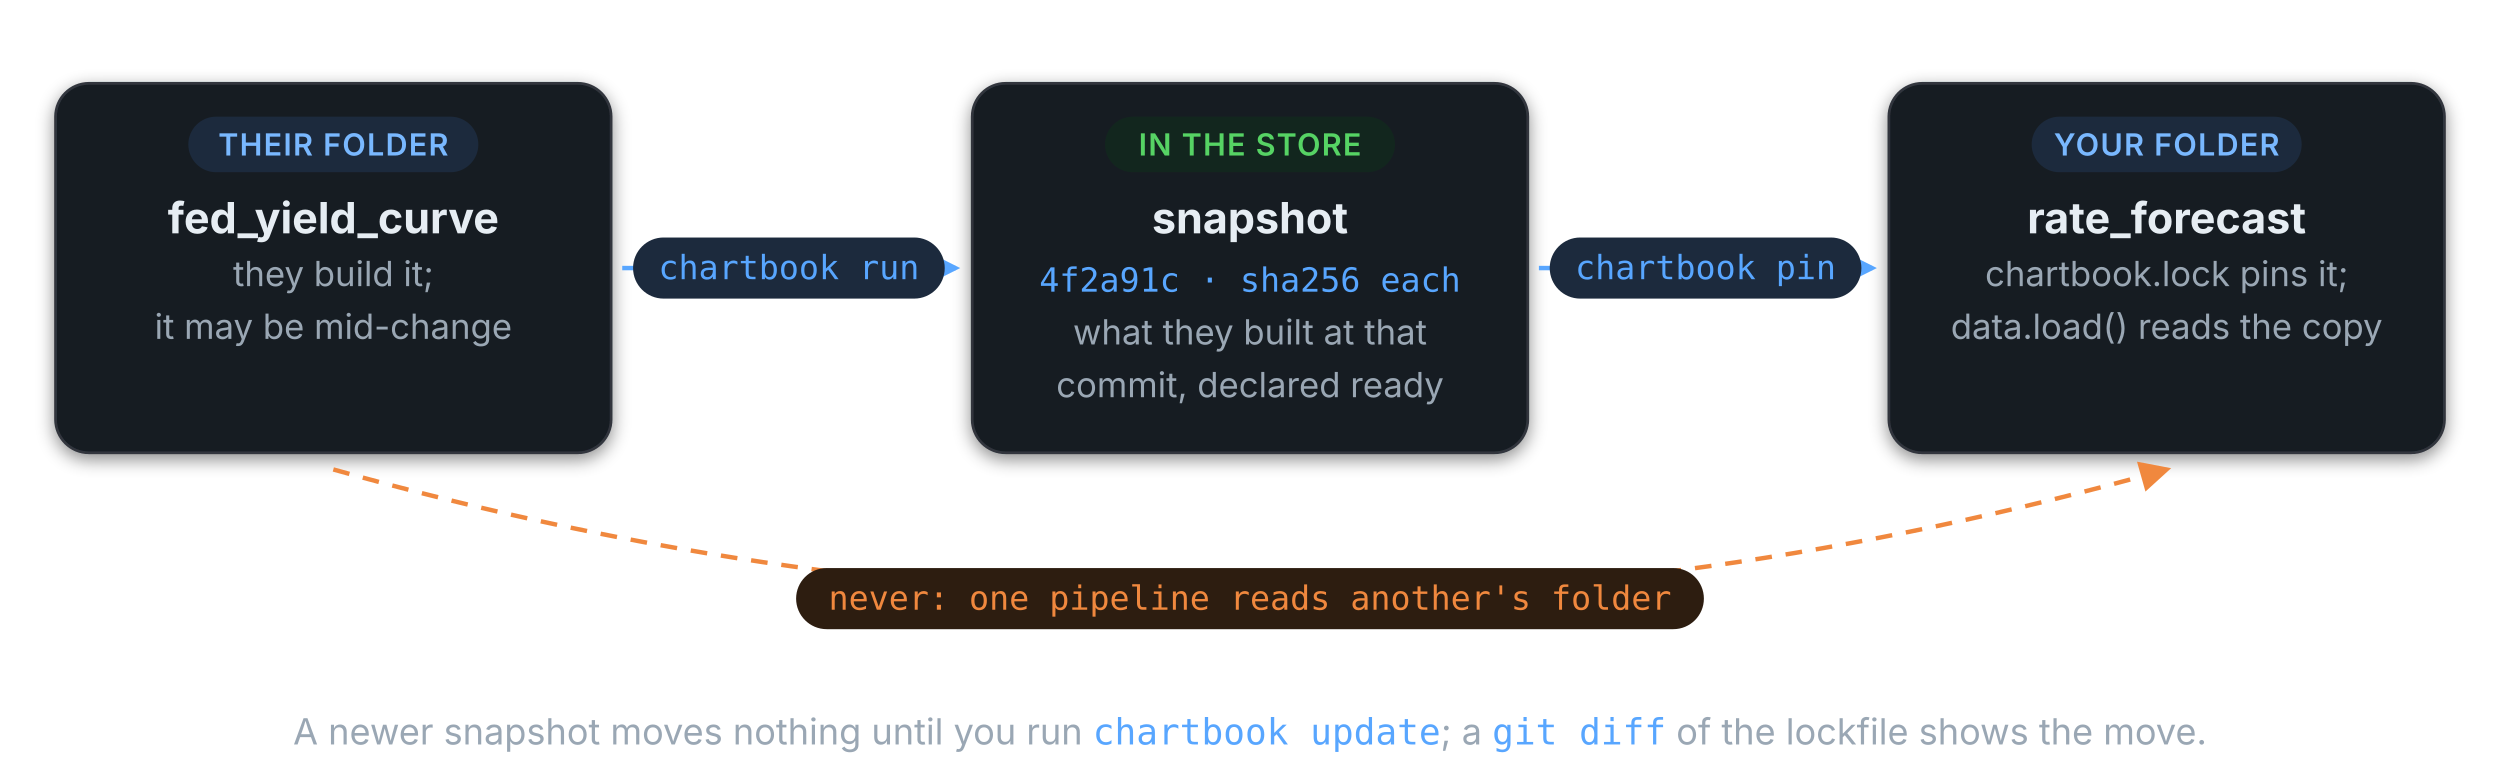
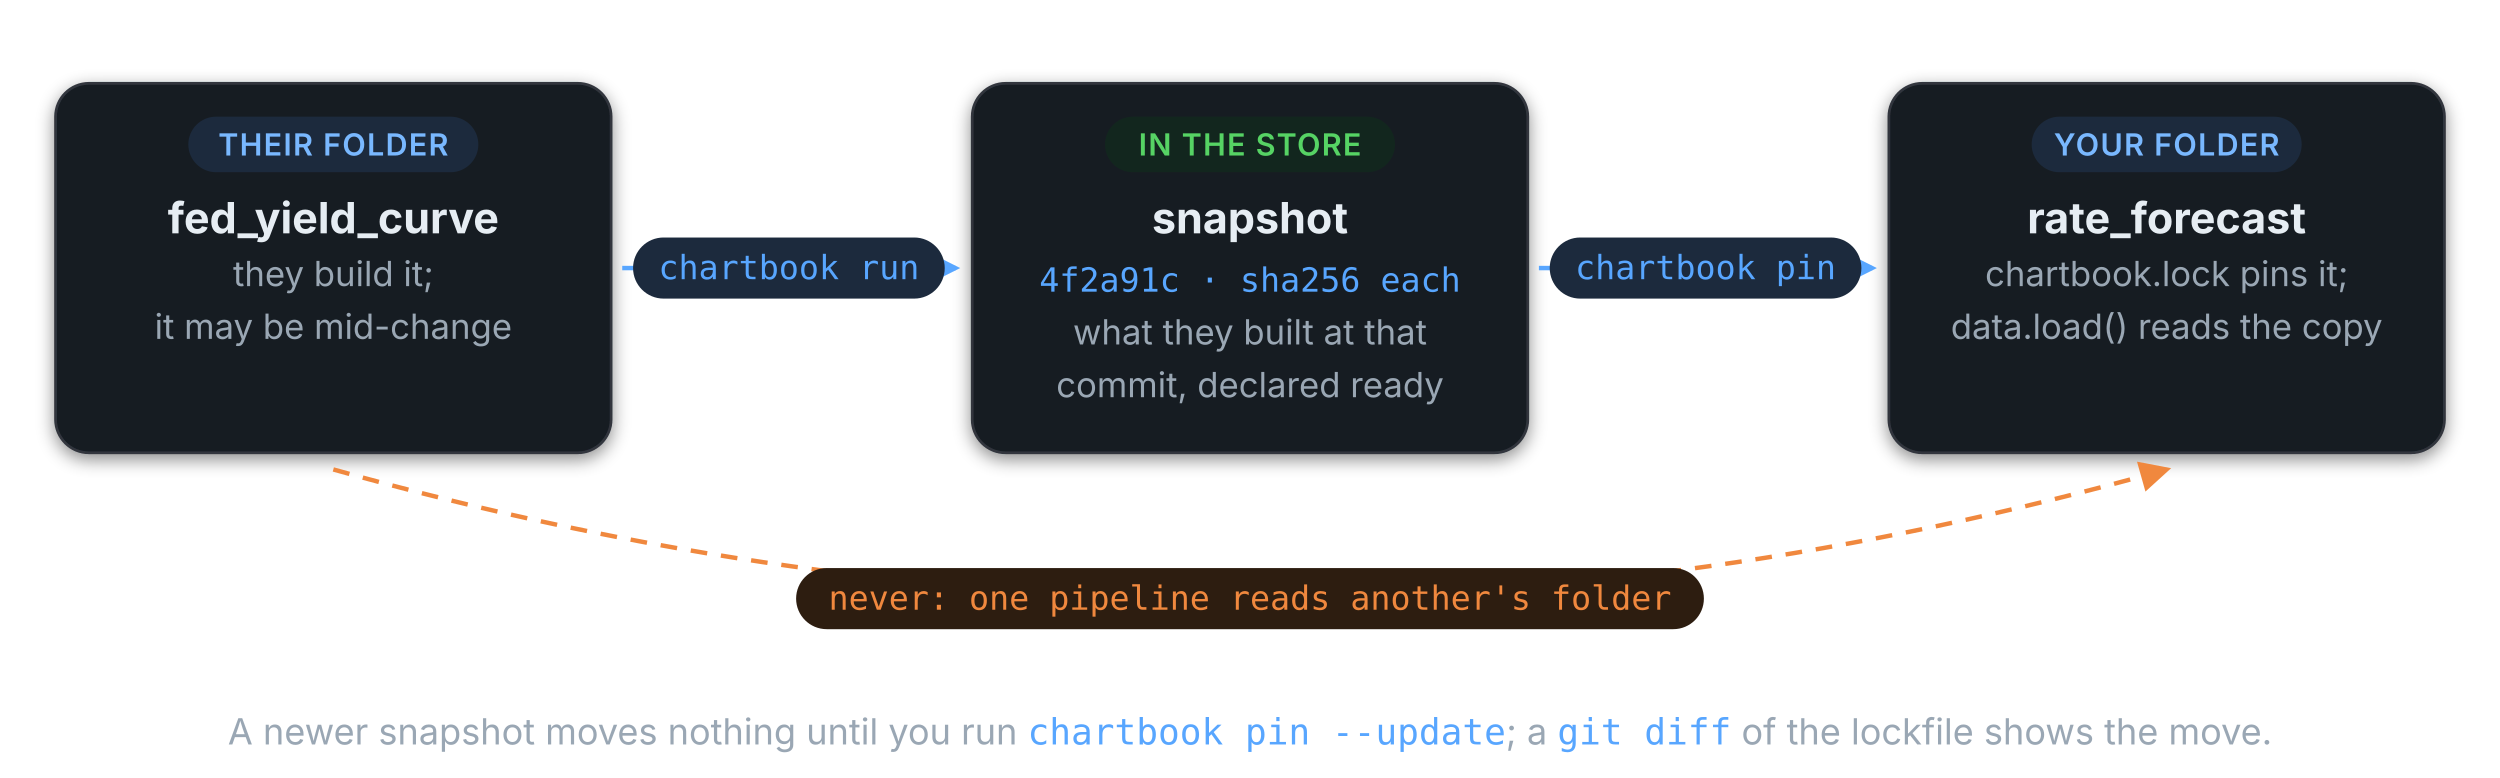
<svg xmlns="http://www.w3.org/2000/svg" viewBox="0 0 900 280" width="900" height="280" font-family="Inter, -apple-system, BlinkMacSystemFont, Segoe UI, Roboto, Helvetica, Arial, sans-serif" font-size="14">
  <defs>
    <marker id="a" viewBox="0 0 10 10" refX="8.5" refY="5" markerWidth="7" markerHeight="7" orient="auto-start-reverse">
      <path d="M 0 0 L 10 5 L 0 10 z" fill="#58a6ff" />
    </marker>
    <marker id="w" viewBox="0 0 10 10" refX="8.5" refY="5" markerWidth="7" markerHeight="7" orient="auto-start-reverse">
      <path d="M 0 0 L 10 5 L 0 10 z" fill="#f0883e" />
    </marker>
    <filter id="s" x="-10%" y="-10%" width="120%" height="140%">
      <feDropShadow dx="0" dy="2" stdDeviation="3" flood-color="#000000" flood-opacity="0.45" />
    </filter>
  </defs>
  <rect x="20" y="30" width="200" height="133" rx="12" fill="#161b22" stroke="#30363d" filter="url(#s)" />
  <rect x="67.8" y="42" width="104.4" height="20" rx="10" fill="#1c2a3d" />
  <text x="120.0" y="56" text-anchor="middle" fill="#79b8ff" font-size="11" font-weight="600" letter-spacing="0.04em">THEIR FOLDER</text>
  <text x="120.0" y="84" text-anchor="middle" fill="#e6edf3" font-size="15.5" font-weight="650">fed_yield_curve</text>
  <text x="120.0" y="103" text-anchor="middle" fill="#9aa7b4" font-size="12.5">they build it;</text>
  <text x="120.0" y="122" text-anchor="middle" fill="#9aa7b4" font-size="12.5">it may be mid-change</text>
  <rect x="350" y="30" width="200" height="133" rx="12" fill="#161b22" stroke="#30363d" filter="url(#s)" />
  <rect x="397.8" y="42" width="104.4" height="20" rx="10" fill="#12261e" />
  <text x="450.0" y="56" text-anchor="middle" fill="#56d364" font-size="11" font-weight="600" letter-spacing="0.04em">IN THE STORE</text>
  <text x="450.0" y="84" text-anchor="middle" fill="#e6edf3" font-size="15.5" font-weight="650">snapshot</text>
  <text x="450.0" y="105" text-anchor="middle" fill="#58a6ff" font-size="12" font-family="JetBrains Mono, SFMono-Regular, Menlo, Consolas, monospace">4f2a91c · sha256 each</text>
  <text x="450.0" y="124" text-anchor="middle" fill="#9aa7b4" font-size="12.5">what they built at that</text>
  <text x="450.0" y="143" text-anchor="middle" fill="#9aa7b4" font-size="12.5">commit, declared ready</text>
  <rect x="680" y="30" width="200" height="133" rx="12" fill="#161b22" stroke="#30363d" filter="url(#s)" />
  <rect x="731.4" y="42" width="97.2" height="20" rx="10" fill="#1c2a3d" />
  <text x="780.0" y="56" text-anchor="middle" fill="#79b8ff" font-size="11" font-weight="600" letter-spacing="0.04em">YOUR FOLDER</text>
  <text x="780.0" y="84" text-anchor="middle" fill="#e6edf3" font-size="15.5" font-weight="650">rate_forecast</text>
  <text x="780.0" y="103" text-anchor="middle" fill="#9aa7b4" font-size="12.5">chartbook.lock pins it;</text>
  <text x="780.0" y="122" text-anchor="middle" fill="#9aa7b4" font-size="12.5">data.load() reads the copy</text>
  <line x1="224" y1="96.5" x2="344" y2="96.5" stroke="#58a6ff" stroke-width="1.6" marker-end="url(#a)" />
  <rect x="227.9" y="85.5" width="112.2" height="22" rx="11" fill="#1c2a3d" />
  <text x="284.0" y="100.5" text-anchor="middle" fill="#58a6ff" font-size="12" font-family="JetBrains Mono, SFMono-Regular, Menlo, Consolas, monospace">chartbook run</text>
  <line x1="554" y1="96.5" x2="674" y2="96.5" stroke="#58a6ff" stroke-width="1.6" marker-end="url(#a)" />
  <rect x="557.9" y="85.5" width="112.2" height="22" rx="11" fill="#1c2a3d" />
  <text x="614.0" y="100.5" text-anchor="middle" fill="#58a6ff" font-size="12" font-family="JetBrains Mono, SFMono-Regular, Menlo, Consolas, monospace">chartbook pin</text>
  <path d="M 120 169 Q 450 262 780 169" fill="none" stroke="#f0883e" stroke-width="1.6" stroke-dasharray="6 5" marker-end="url(#w)" />
  <rect x="286.6" y="204.5" width="326.8" height="22" rx="11" fill="#2d1d10" />
  <text x="450.0" y="219.5" text-anchor="middle" fill="#f0883e" font-size="12" font-family="JetBrains Mono, SFMono-Regular, Menlo, Consolas, monospace">never: one pipeline reads another's folder</text>
-   <text x="450.0" y="268" text-anchor="middle" fill="#9aa7b4" font-size="13">A newer snapshot moves nothing until you run <tspan font-family="JetBrains Mono, SFMono-Regular, Menlo, Consolas, monospace" fill="#58a6ff">chartbook update</tspan>; a <tspan font-family="JetBrains Mono, SFMono-Regular, Menlo, Consolas, monospace" fill="#58a6ff">git diff</tspan> of the lockfile shows the move.</text>
+   <text x="450.0" y="268" text-anchor="middle" fill="#9aa7b4" font-size="13">A newer snapshot moves nothing until you run <tspan font-family="JetBrains Mono, SFMono-Regular, Menlo, Consolas, monospace" fill="#58a6ff">chartbook pin --update</tspan>; a <tspan font-family="JetBrains Mono, SFMono-Regular, Menlo, Consolas, monospace" fill="#58a6ff">git diff</tspan> of the lockfile shows the move.</text>
</svg>
